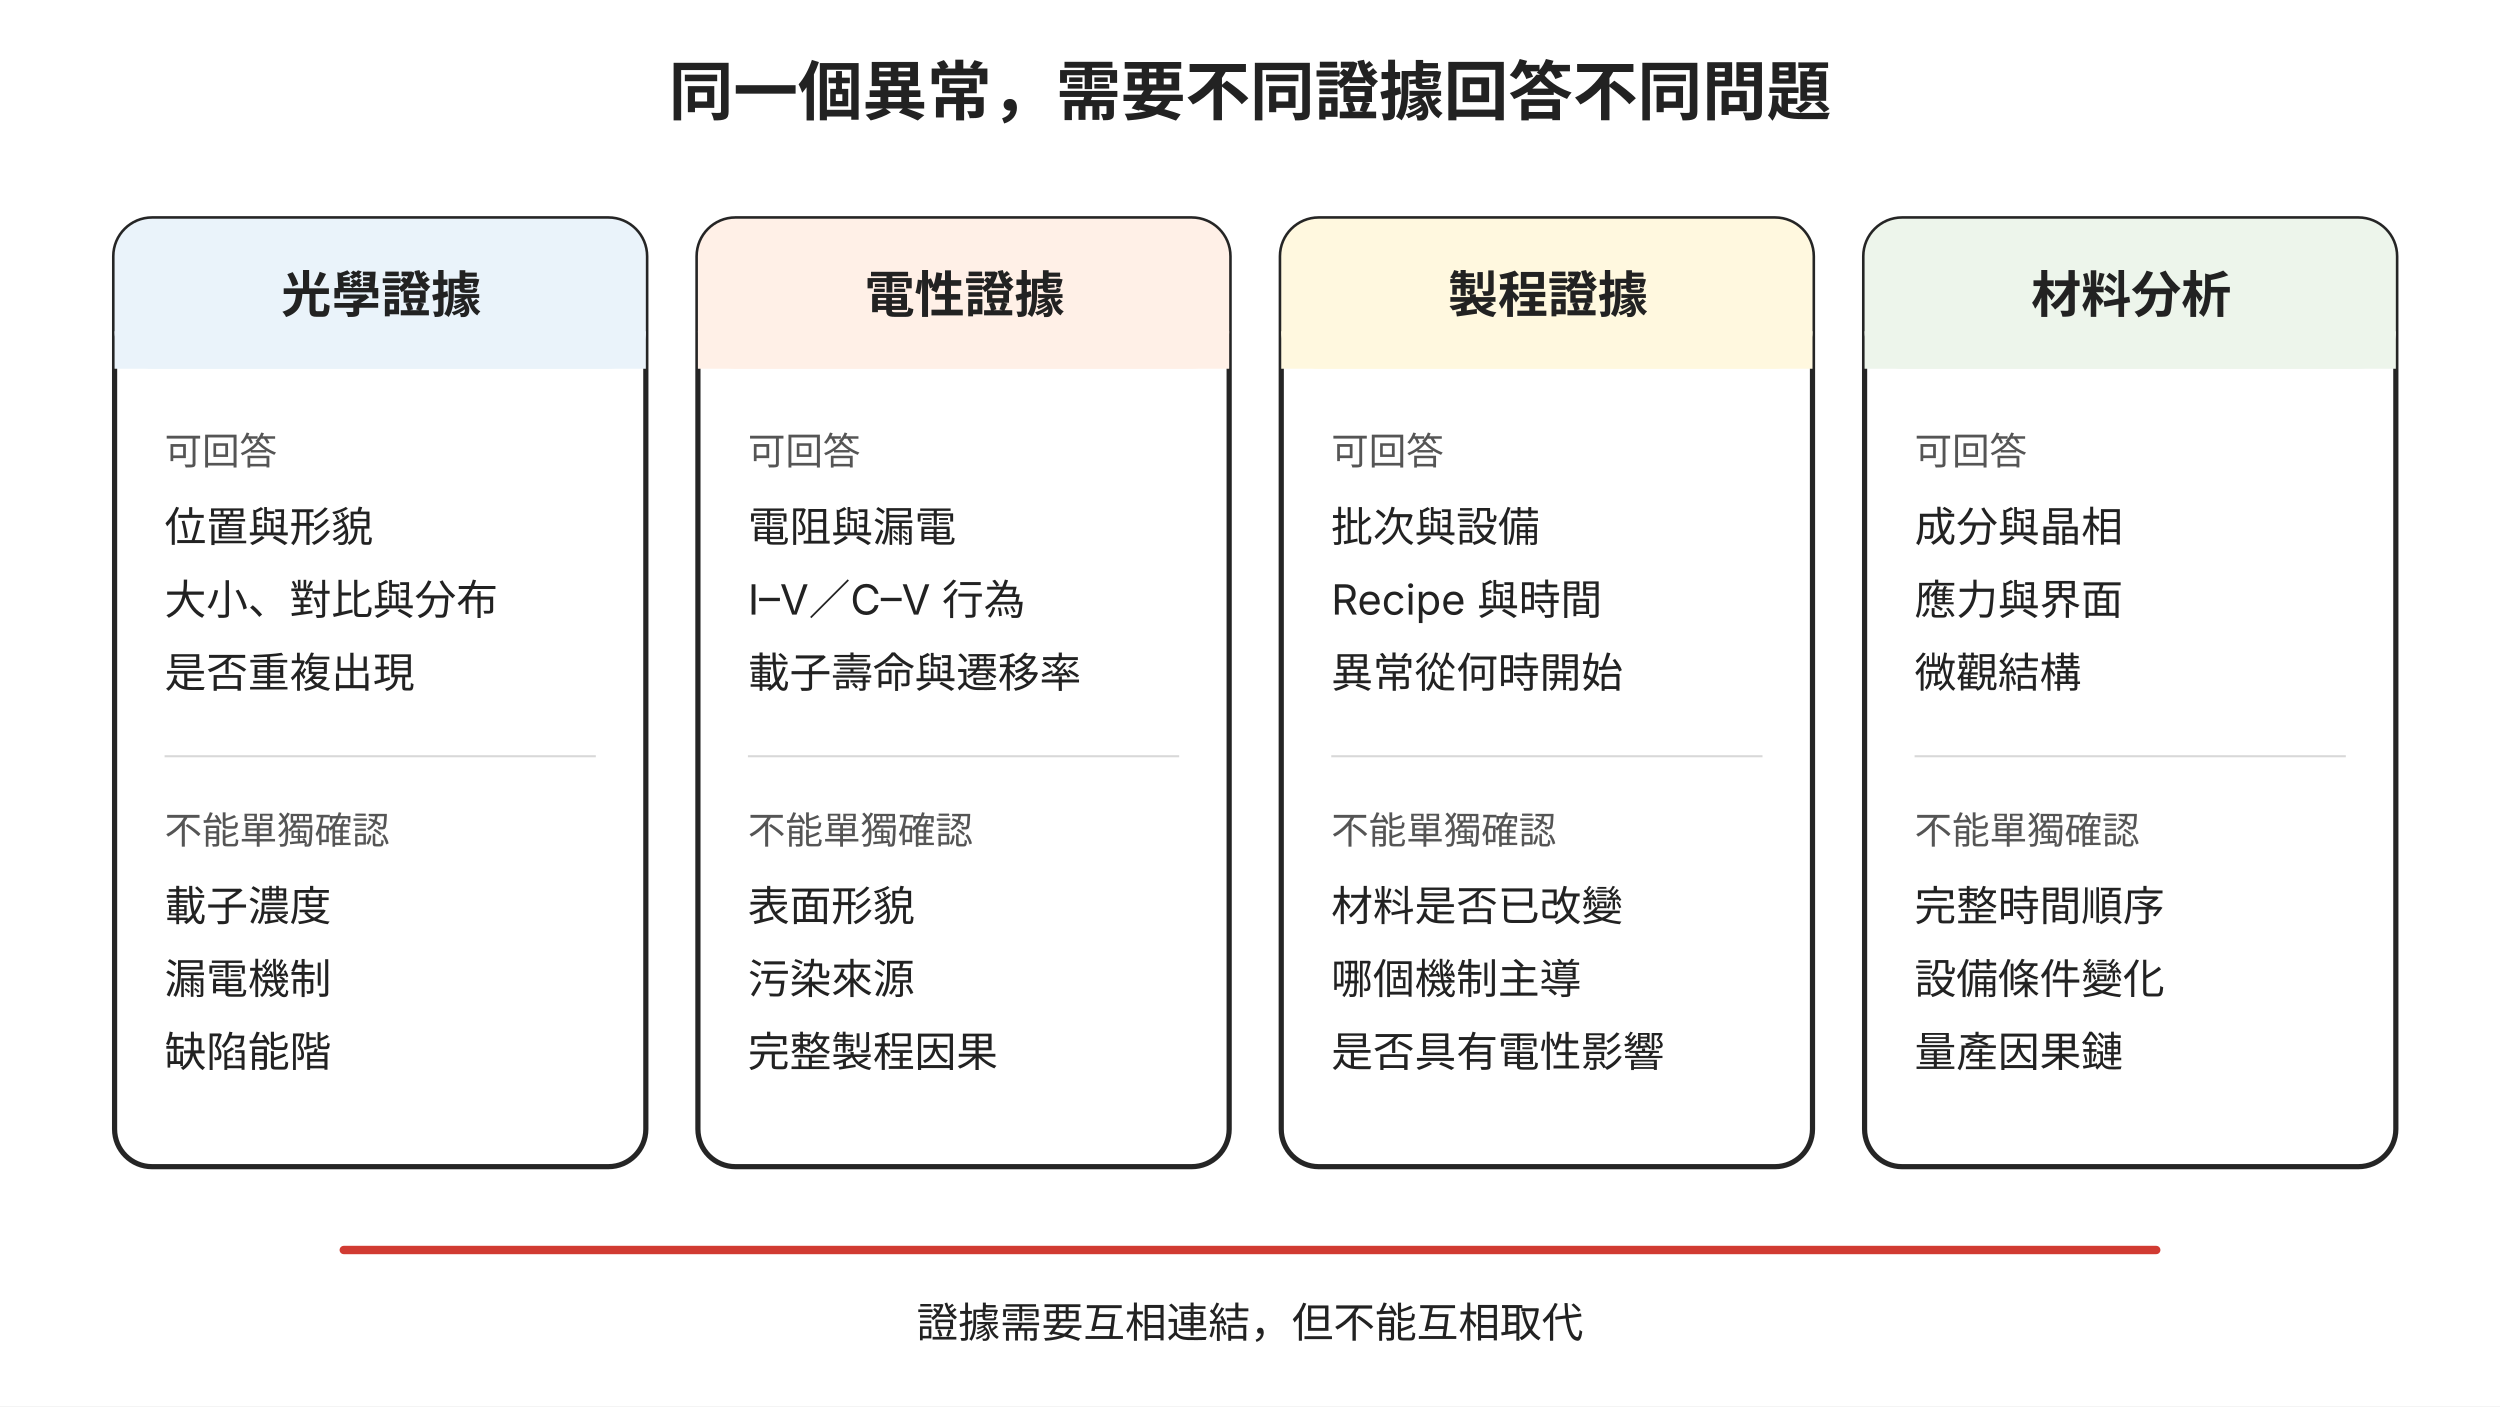
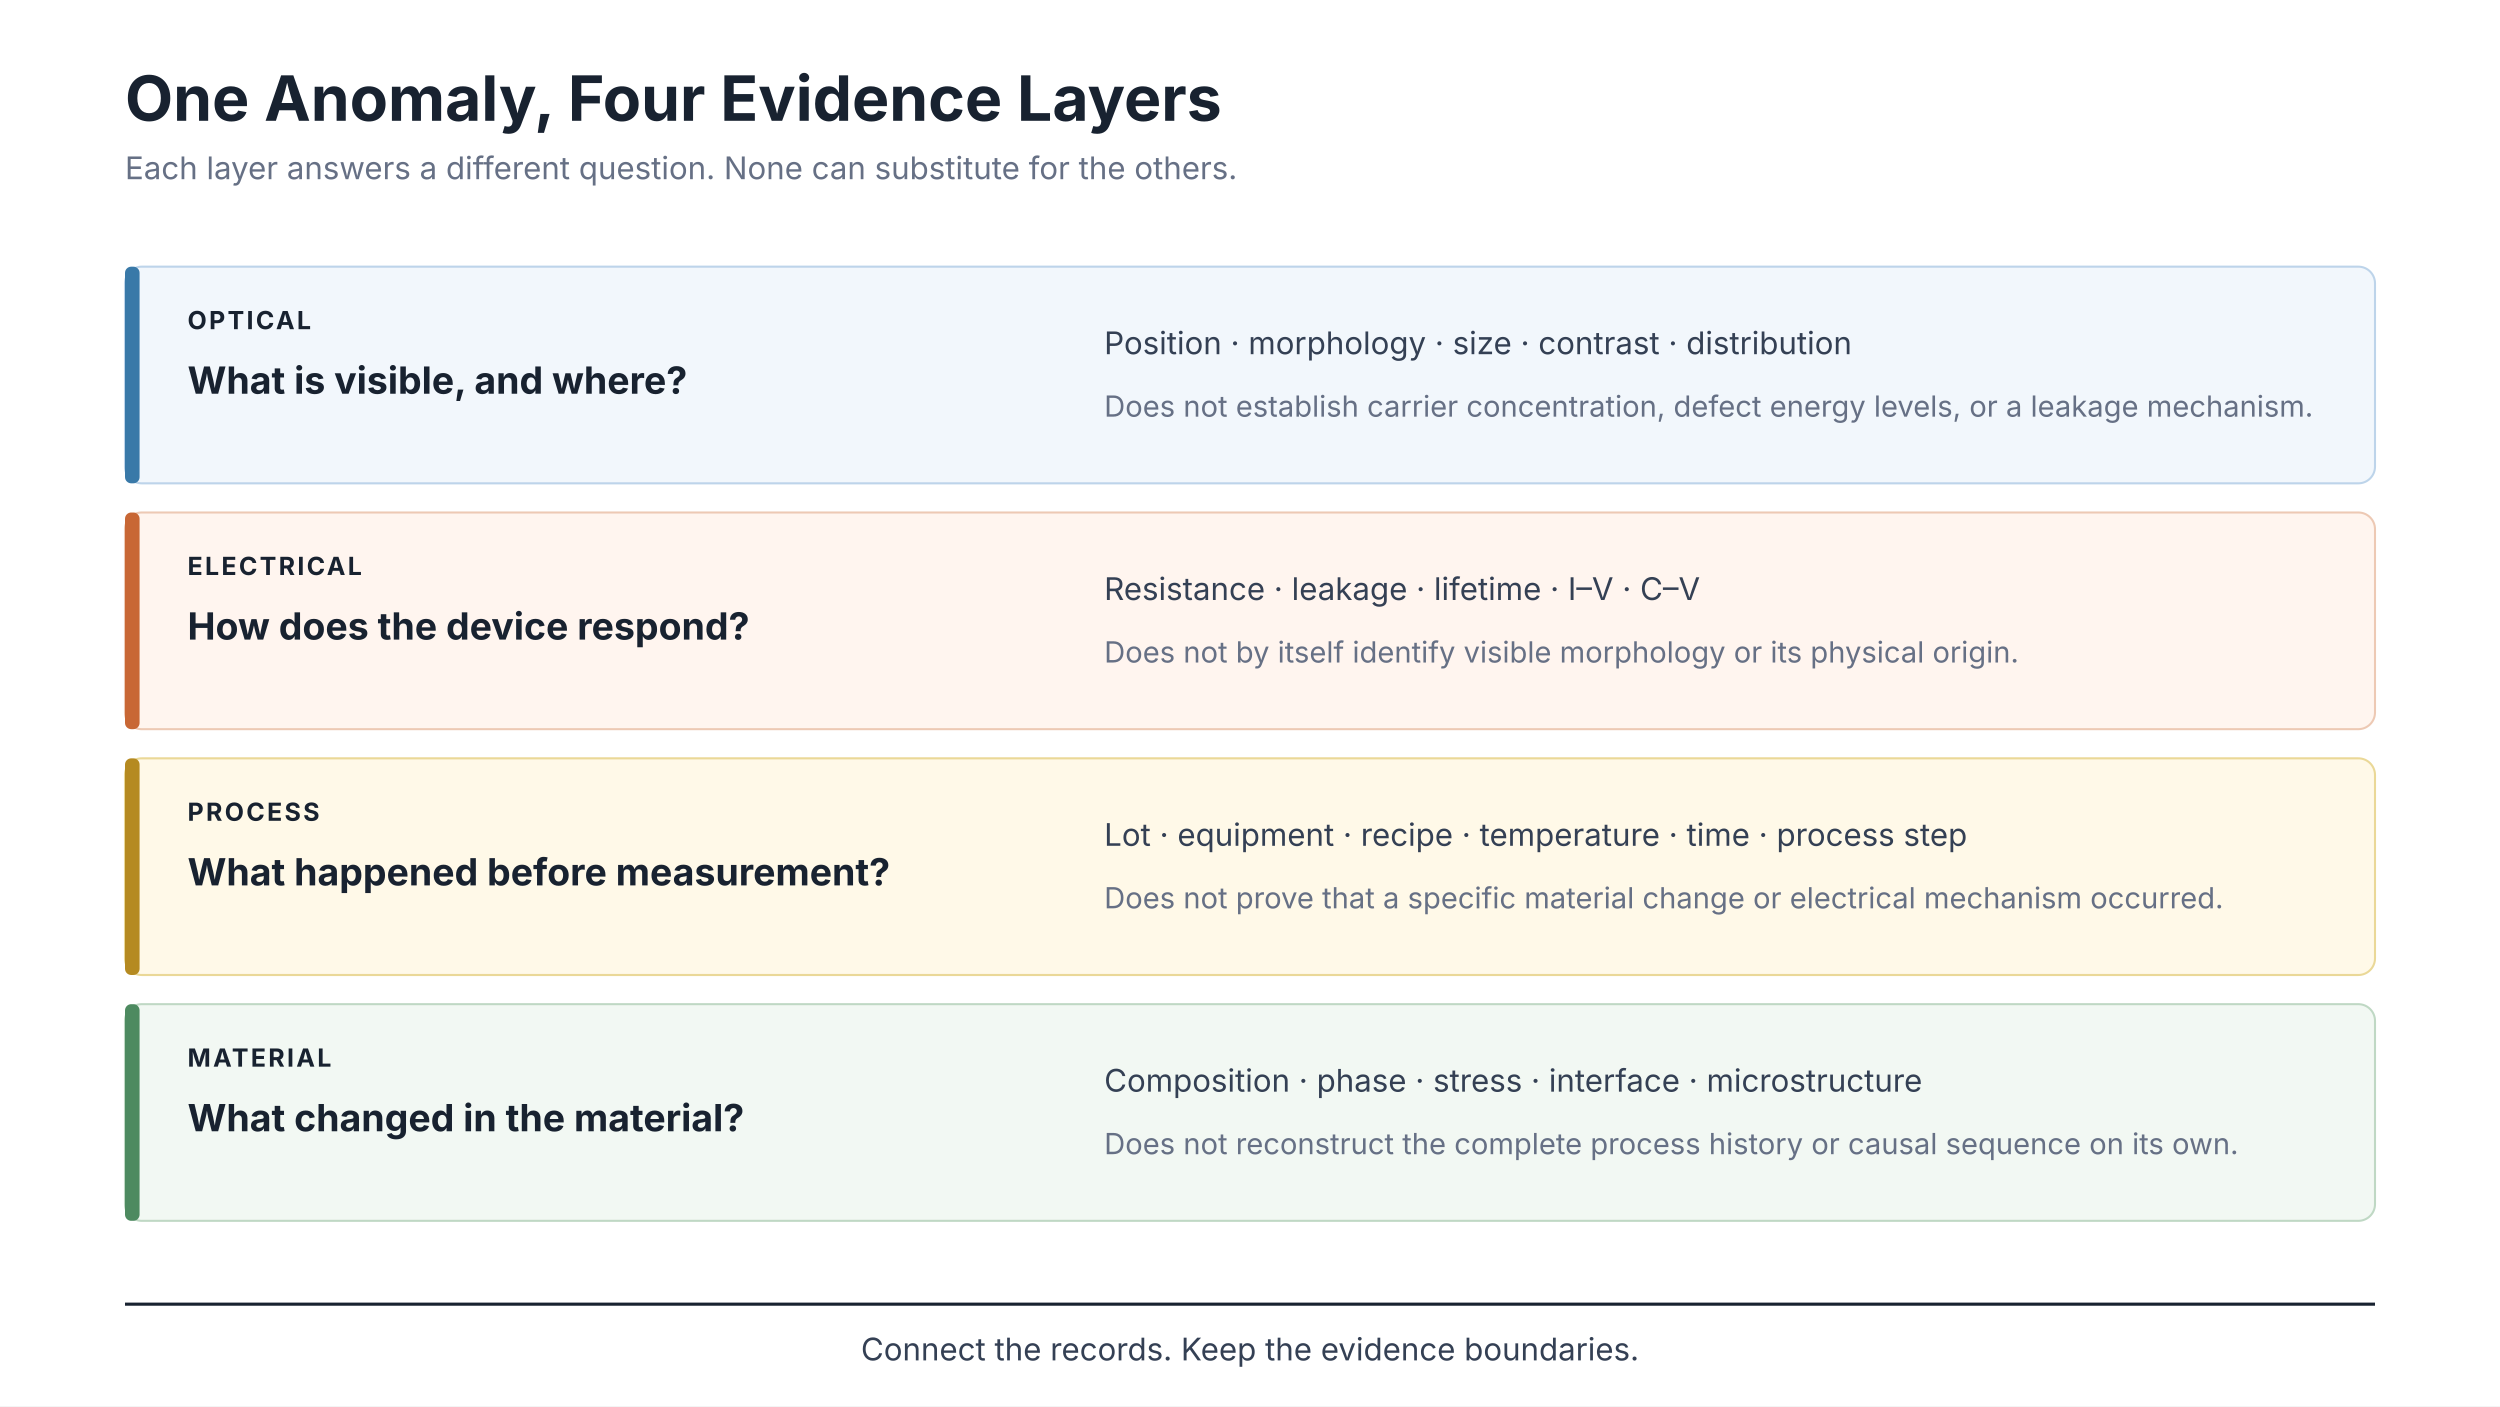
<svg xmlns="http://www.w3.org/2000/svg" width="1200" height="675" viewBox="0 0 1200 675">
+   <defs>
+     <style>
+       text { font-family: Inter, -apple-system, BlinkMacSystemFont, "Segoe UI", sans-serif; fill: #182230; }
+       .title { font-size: 30px; font-weight: 700; }
+       .subtitle { font-size: 15px; fill: #667085; }
+       .head { font-size: 18px; font-weight: 700; }
+       .kicker { font-size: 12px; font-weight: 700; letter-spacing: 1.1px; }
+       .body { font-size: 15px; fill: #344054; }
+       .muted { font-size: 14px; fill: #667085; }
+     </style>
+   </defs>
  <rect width="1200" height="675" fill="#ffffff" />
-   <style>
-     text{font-family:-apple-system,BlinkMacSystemFont,"Noto Sans TC","PingFang TC",sans-serif;fill:#222}
-     .title{font-size:31px;font-weight:680}
-     .head{font-size:24px;font-weight:680}
-     .body{font-size:20px}
-     .small{font-size:18px;fill:#555}
-     .card{fill:#fff;stroke:#252525;stroke-width:2.5}
-   </style>
-   <text x="600" y="55" text-anchor="middle" class="title">同一個異常，需要不同證據回答不同問題</text>
-   <g transform="translate(55,105)">
-     <rect width="255" height="455" rx="18" class="card" />
-     <rect width="255" height="72" rx="18" fill="#eaf3fa" />
-     <rect y="54" width="255" height="18" fill="#eaf3fa" />
-     <text x="128" y="45" text-anchor="middle" class="head">光學證據</text>
-     <text x="24" y="118" class="small">可回答</text>
-     <text x="24" y="155" class="body">位置與形貌</text>
-     <text x="24" y="190" class="body">大小、對比與分布</text>
-     <text x="24" y="225" class="body">是否重複出現</text>
-     <line x1="24" y1="258" x2="231" y2="258" stroke="#d8d8d8" />
-     <text x="24" y="300" class="small">不能單獨確認</text>
-     <text x="24" y="337" class="body">載子濃度</text>
-     <text x="24" y="372" class="body">漏電機制</text>
-     <text x="24" y="407" class="body">缺陷能階</text>
+   <text x="60" y="58" class="title">One Anomaly, Four Evidence Layers</text>
+   <text x="60" y="86" class="subtitle">Each layer answers a different question. None can substitute for the others.</text>
+   <g transform="translate(60 128)">
+     <rect width="1080" height="104" rx="8" fill="#f2f7fc" stroke="#bdd4ea" />
+     <rect width="7" height="104" rx="3" fill="#3979a8" />
+     <text x="30" y="30" class="kicker" fill="#3979a8">OPTICAL</text>
+     <text x="30" y="61" class="head">What is visible, and where?</text>
+     <text x="470" y="42" class="body">Position · morphology · size · contrast · distribution</text>
+     <text x="470" y="72" class="muted">Does not establish carrier concentration, defect energy levels, or a leakage mechanism.</text>
  </g>
-   <g transform="translate(335,105)">
-     <rect width="255" height="455" rx="18" class="card" />
-     <rect width="255" height="72" rx="18" fill="#fff0e7" />
-     <rect y="54" width="255" height="18" fill="#fff0e7" />
-     <text x="128" y="45" text-anchor="middle" class="head">電性證據</text>
-     <text x="24" y="118" class="small">可回答</text>
-     <text x="24" y="155" class="body">電阻與漏電</text>
-     <text x="24" y="190" class="body">I–V／C–V 行為</text>
-     <text x="24" y="225" class="body">載子壽命與遷移率</text>
-     <line x1="24" y1="258" x2="231" y2="258" stroke="#d8d8d8" />
-     <text x="24" y="300" class="small">不能單獨確認</text>
-     <text x="24" y="337" class="body">表面形貌</text>
-     <text x="24" y="372" class="body">污染來源</text>
-     <text x="24" y="407" class="body">完整製程因果</text>
+   <g transform="translate(60 246)">
+     <rect width="1080" height="104" rx="8" fill="#fff5ef" stroke="#edc9b4" />
+     <rect width="7" height="104" rx="3" fill="#c86735" />
+     <text x="30" y="30" class="kicker" fill="#c86735">ELECTRICAL</text>
+     <text x="30" y="61" class="head">How does the device respond?</text>
+     <text x="470" y="42" class="body">Resistance · leakage · lifetime · I–V · C–V</text>
+     <text x="470" y="72" class="muted">Does not by itself identify visible morphology or its physical origin.</text>
  </g>
-   <g transform="translate(615,105)">
-     <rect width="255" height="455" rx="18" class="card" />
-     <rect width="255" height="72" rx="18" fill="#fff8df" />
-     <rect y="54" width="255" height="18" fill="#fff8df" />
-     <text x="128" y="45" text-anchor="middle" class="head">製程證據</text>
-     <text x="24" y="118" class="small">可回答</text>
-     <text x="24" y="155" class="body">批次與設備</text>
-     <text x="24" y="190" class="body">Recipe 與時間</text>
-     <text x="24" y="225" class="body">異常從何時開始</text>
-     <line x1="24" y1="258" x2="231" y2="258" stroke="#d8d8d8" />
-     <text x="24" y="300" class="small">不能單獨確認</text>
-     <text x="24" y="337" class="body">材料是否已改變</text>
-     <text x="24" y="372" class="body">哪個機制主導</text>
-     <text x="24" y="407" class="body">是否具有電性影響</text>
+   <g transform="translate(60 364)">
+     <rect width="1080" height="104" rx="8" fill="#fff9e8" stroke="#ead897" />
+     <rect width="7" height="104" rx="3" fill="#b58a21" />
+     <text x="30" y="30" class="kicker" fill="#9a741b">PROCESS</text>
+     <text x="30" y="61" class="head">What happened before measurement?</text>
+     <text x="470" y="42" class="body">Lot · equipment · recipe · temperature · time · process step</text>
+     <text x="470" y="72" class="muted">Does not prove that a specific material change or electrical mechanism occurred.</text>
  </g>
-   <g transform="translate(895,105)">
-     <rect width="255" height="455" rx="18" class="card" />
-     <rect width="255" height="72" rx="18" fill="#edf5eb" />
-     <rect y="54" width="255" height="18" fill="#edf5eb" />
-     <text x="128" y="45" text-anchor="middle" class="head">材料分析</text>
-     <text x="24" y="118" class="small">可回答</text>
-     <text x="24" y="155" class="body">成分與晶相</text>
-     <text x="24" y="190" class="body">應力與界面</text>
-     <text x="24" y="225" class="body">微觀結構</text>
-     <line x1="24" y1="258" x2="231" y2="258" stroke="#d8d8d8" />
-     <text x="24" y="300" class="small">不能單獨確認</text>
-     <text x="24" y="337" class="body">完整時間順序</text>
-     <text x="24" y="372" class="body">設備條件變化</text>
-     <text x="24" y="407" class="body">量產因果鏈</text>
+   <g transform="translate(60 482)">
+     <rect width="1080" height="104" rx="8" fill="#f2f8f3" stroke="#bfd8c4" />
+     <rect width="7" height="104" rx="3" fill="#4d8a60" />
+     <text x="30" y="30" class="kicker" fill="#4d8a60">MATERIAL</text>
+     <text x="30" y="61" class="head">What changed in the material?</text>
+     <text x="470" y="42" class="body">Composition · phase · stress · interface · microstructure</text>
+     <text x="470" y="72" class="muted">Does not reconstruct the complete process history or causal sequence on its own.</text>
  </g>
-   <path d="M165 600 H1035" stroke="#d13b32" stroke-width="4" stroke-linecap="round" />
-   <text x="600" y="642" text-anchor="middle" class="body" fill="#d13b32">證據需要互相連結，但不能互相取代</text>
+   <line x1="60" y1="626" x2="1140" y2="626" stroke="#182230" stroke-width="1.5" />
+   <text x="600" y="653" text-anchor="middle" class="body">Connect the records. Keep the evidence boundaries.</text>
</svg>
